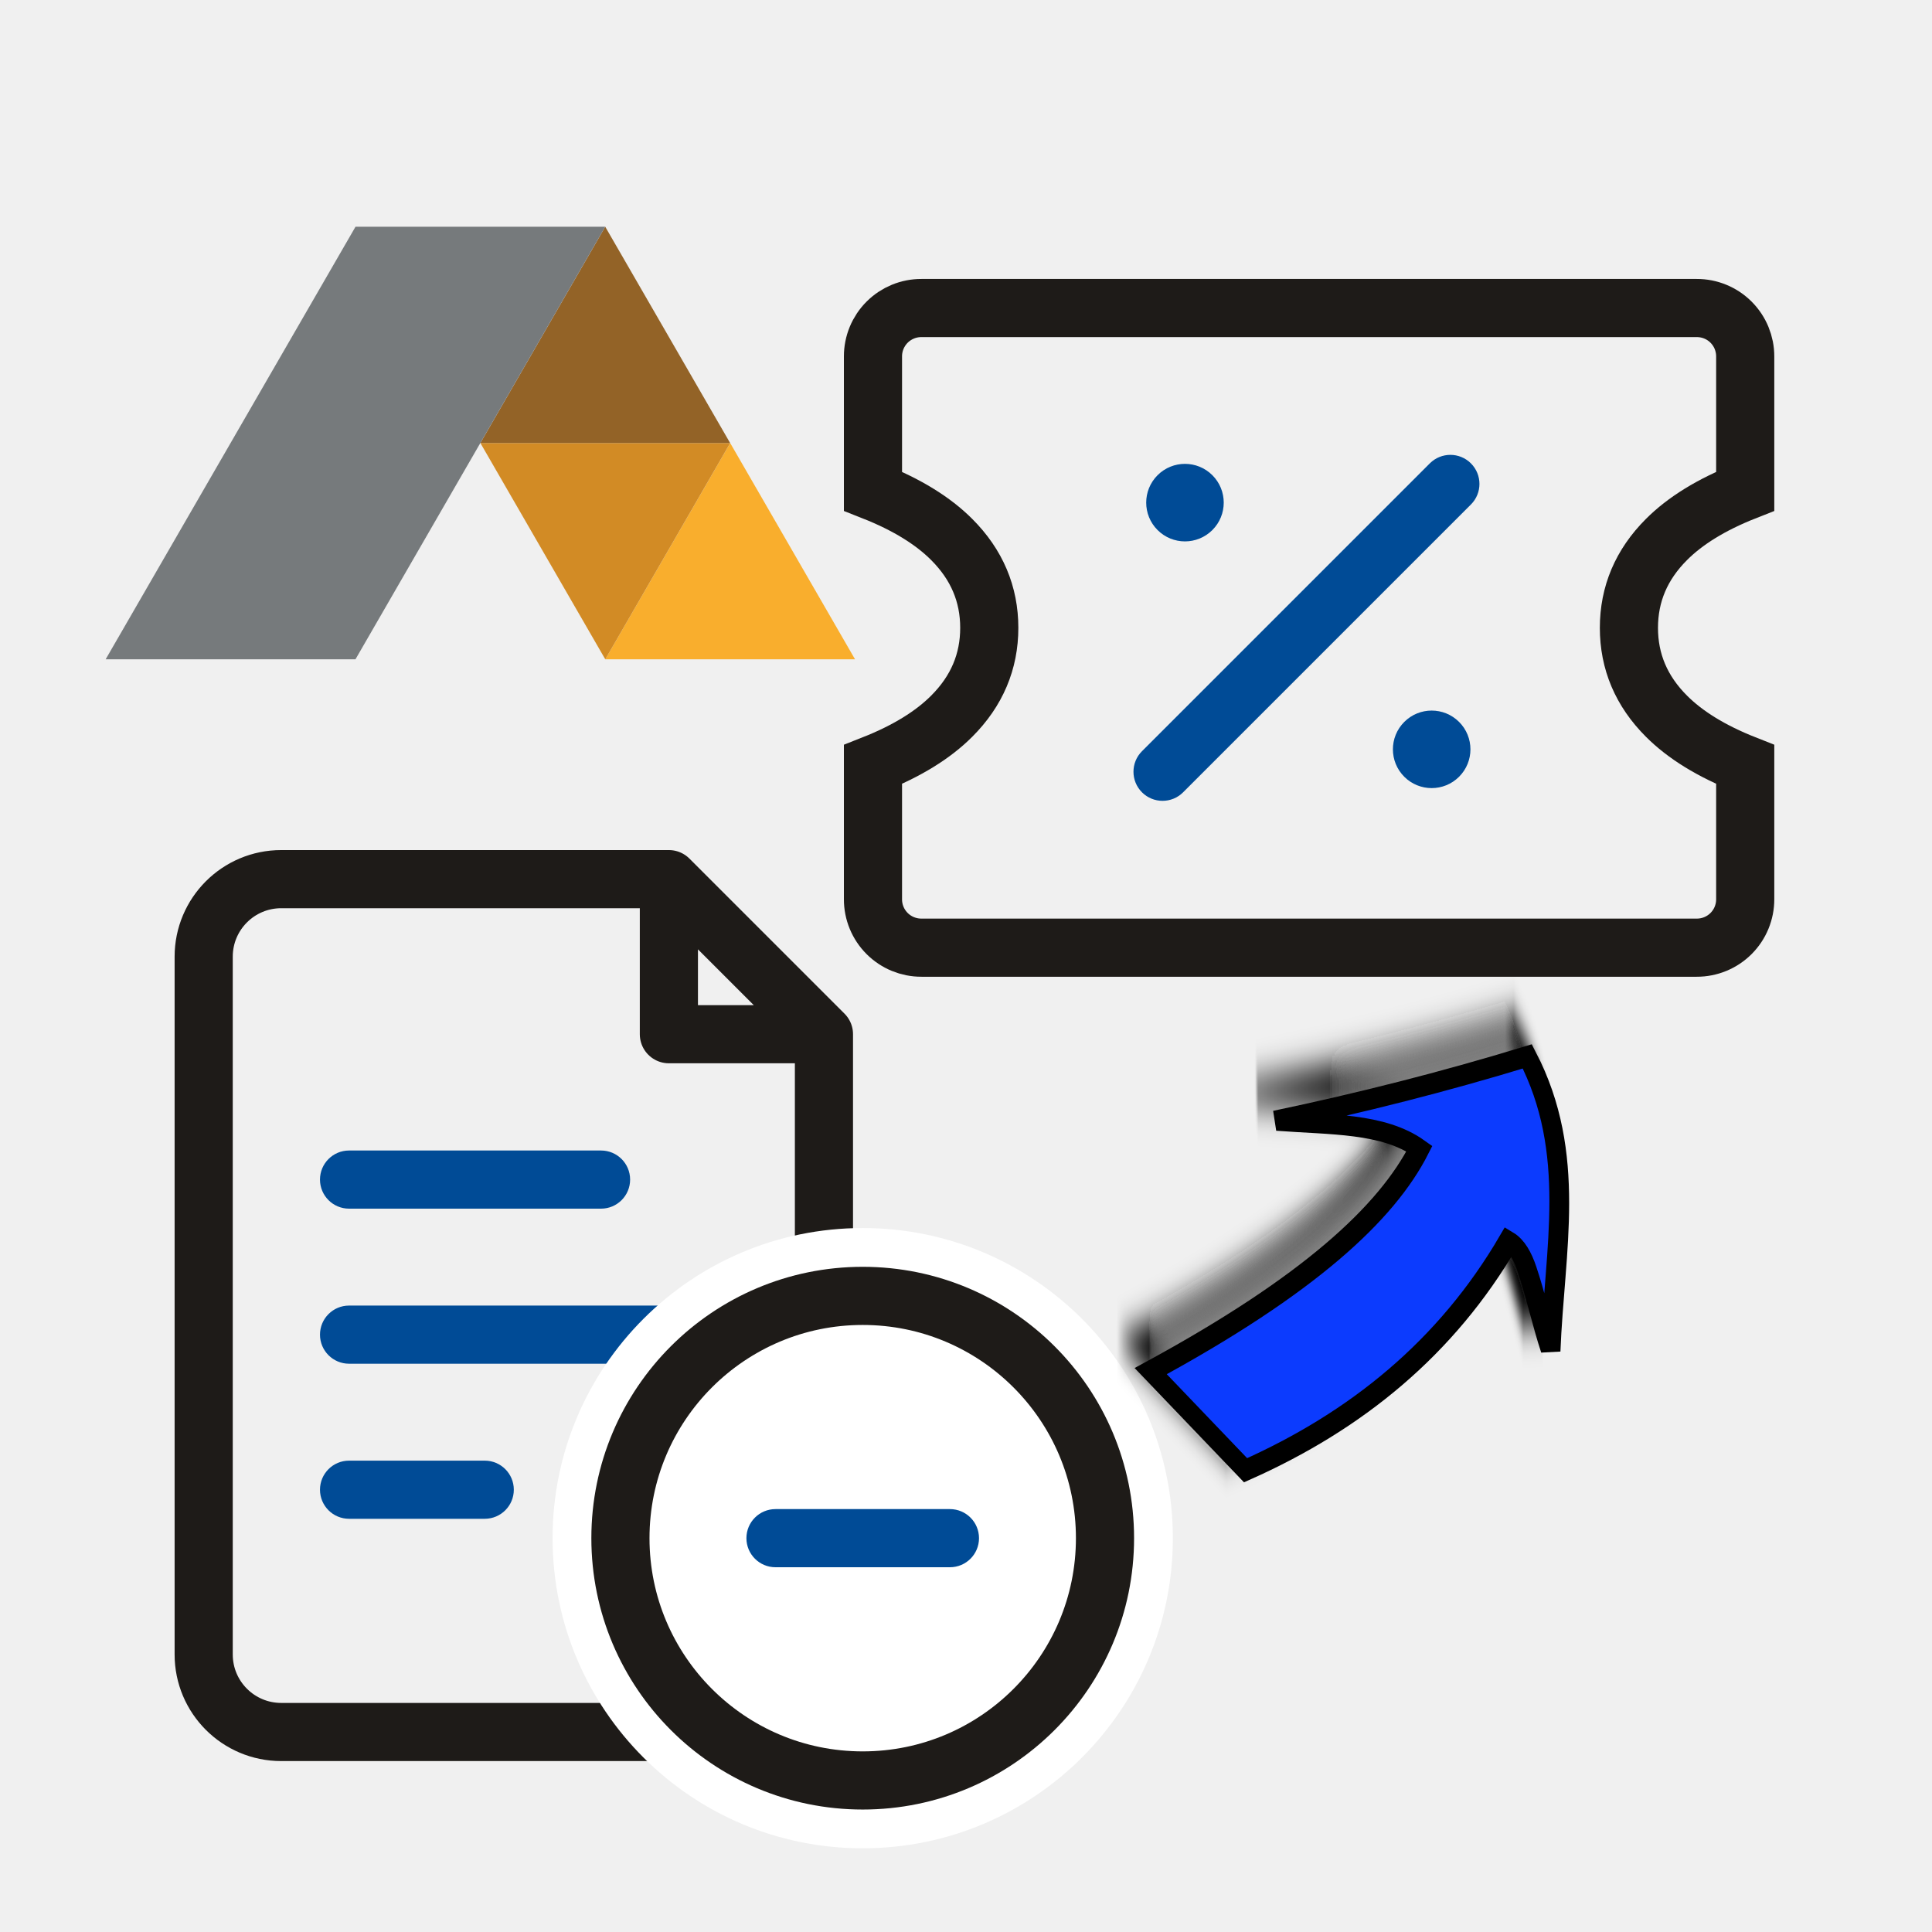
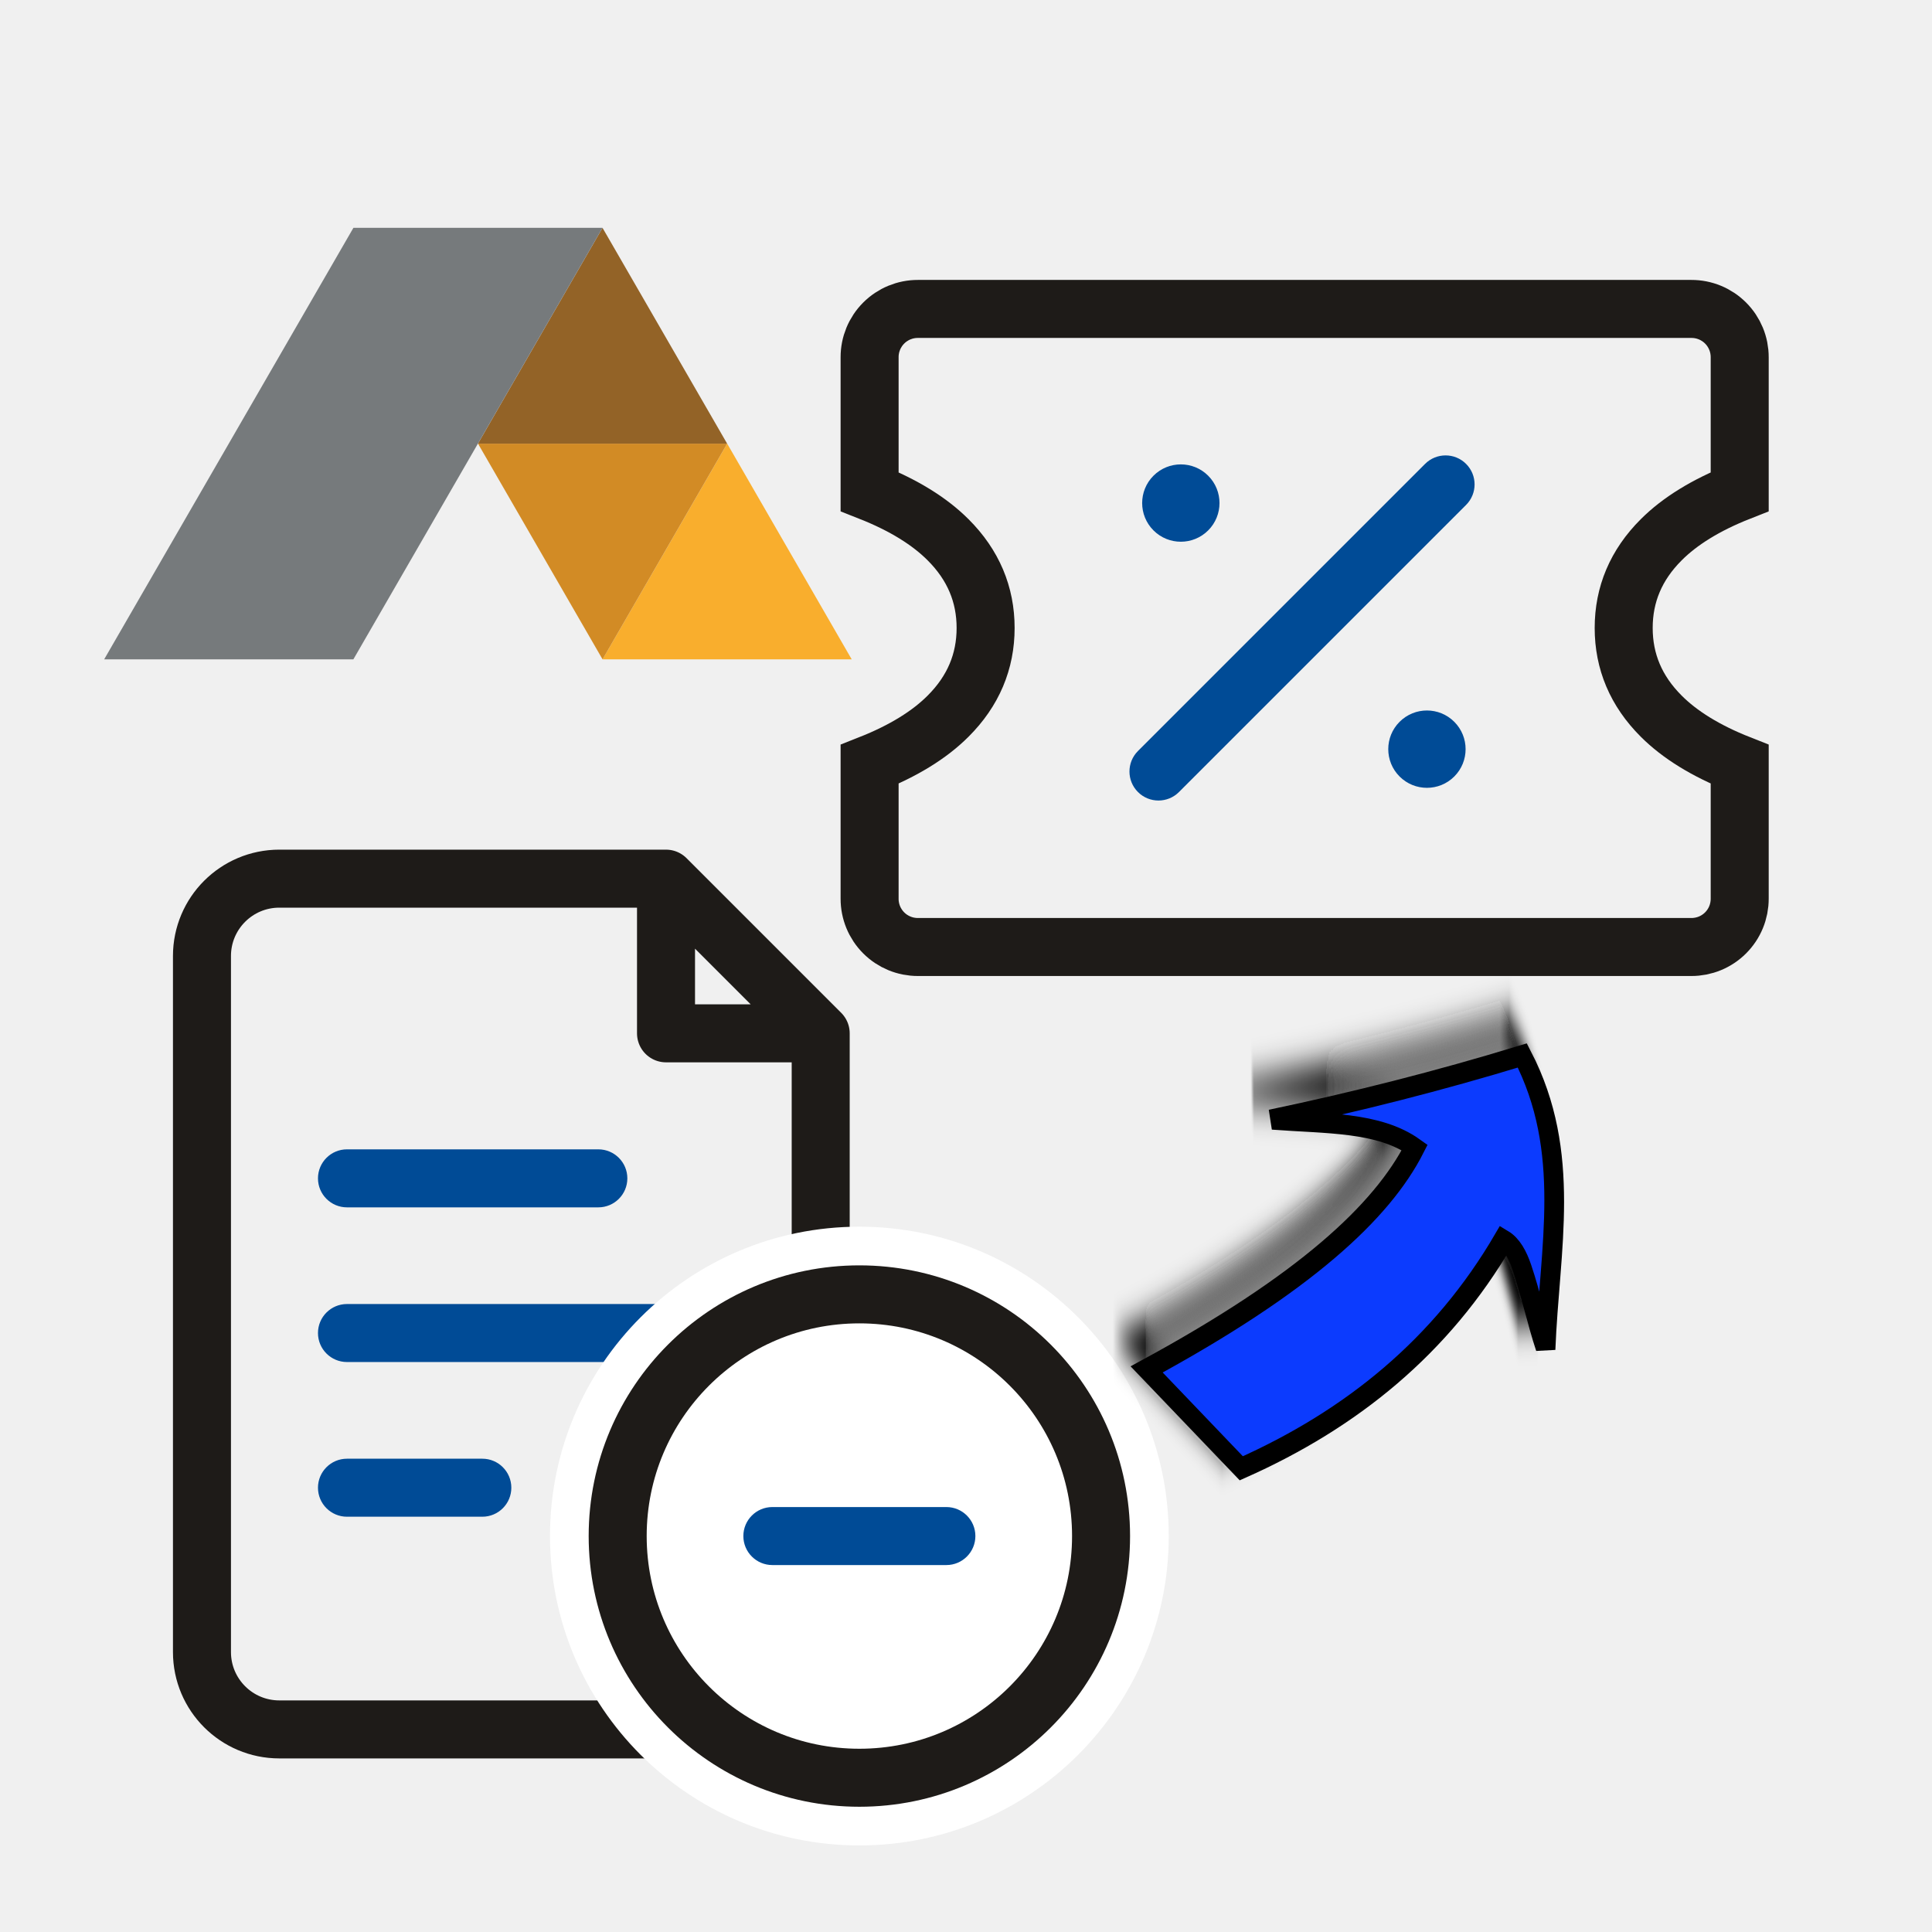
- <svg xmlns="http://www.w3.org/2000/svg" height="48" width="48" version="1.1" viewBox="0 0 12.7 12.7" id="svg16">
+ <svg xmlns="http://www.w3.org/2000/svg" height="500" width="500" version="1.1" viewBox="0 0 132.292 132.292" id="svg16">
  <defs id="defs20">
    <filter id="filter3232" x="-0.08" y="-0.112" width="1.162" height="1.229">
      <feGaussianBlur id="feGaussianBlur3234" stdDeviation="4.328" />
    </filter>
  </defs>
-   <g transform="matrix(0.3932155,0,0,0.3932155,0.6678529,-111.3933)" id="g14">
-     <g style="image-rendering:optimizeQuality;shape-rendering:geometricPrecision" clip-rule="evenodd" transform="matrix(0.015609,0,0,-0.015609,-18.251,294.31)" id="g12">
-       <path d="M 1708.7,0 1842.5,231.62 1976.2,0 Z" fill="#f9ae2d" id="path4" />
-       <path d="m 1708.7,0 -133.75,231.62 h 267.53 z" fill="#d28b25" id="path6" />
-       <path d="M 1574.9,231.62 1708.65,463.3 1842.43,231.62 Z" fill="#936327" id="path8" />
-       <path d="M 1708.7,463.3 H 1441.2 L 1173.6,0 h 267.56 l 267.47,463.3" fill="#767a7c" id="path10" />
+   <g id="g160" transform="matrix(10.39109,0,0,10.39109,-0.08382371,0.1138771)">
+     <g transform="matrix(0.3932155,0,0,0.3932155,0.6678529,-111.3933)" id="g14">
+       <g style="image-rendering:optimizeQuality;shape-rendering:geometricPrecision" clip-rule="evenodd" transform="matrix(0.015609,0,0,-0.015609,-18.251,294.31)" id="g12">
+         <path d="M 1708.7,0 1842.5,231.62 1976.2,0 Z" fill="#f9ae2d" id="path4" />
+         <path d="m 1708.7,0 -133.75,231.62 h 267.53 z" fill="#d28b25" id="path6" />
+         <path d="M 1574.9,231.62 1708.65,463.3 1842.43,231.62 Z" fill="#936327" id="path8" />
+         <path d="M 1708.7,463.3 H 1441.2 L 1173.6,0 h 267.56 l 267.47,463.3" fill="#767a7c" id="path10" />
+       </g>
+     </g>
+     <g id="Page-1" stroke="none" stroke-width="1" fill="none" fill-rule="evenodd" transform="matrix(0.2548295,0,0,0.2548295,4.528056,0.04988519)">
+       <g id="Icon/Light/Agenda/Pricelist">
+         <path id="Rectangle" d="M 0,0 H 32 V 32 H 0 Z" />
+         <path d="M 26,7.75 H 6 A 1.246,1.246 0 0 0 4.75,9 v 3.475 c 0.88,0.347 1.553,0.767 2.03,1.245 0.652,0.651 0.97,1.413 0.97,2.28 0,0.867 -0.318,1.629 -0.97,2.28 -0.477,0.478 -1.15,0.898 -2.03,1.245 V 23 A 1.246,1.246 0 0 0 6,24.25 H 26 A 1.246,1.246 0 0 0 27.25,23 V 19.525 C 26.37,19.178 25.697,18.758 25.22,18.28 24.568,17.629 24.25,16.867 24.25,16 c 0,-0.867 0.318,-1.629 0.97,-2.28 0.477,-0.478 1.15,-0.898 2.03,-1.245 V 9 A 1.246,1.246 0 0 0 26,7.75 Z" id="svg380-Rectangle" stroke="#1e1b18" stroke-width="1.5" />
+         <path d="m 16,19.5 a 1,1 0 1 1 0,2 1,1 0 0 1 0,-2 z m 5.182,-4.25 a 0.75,0.75 0 0 1 0,1.5 h -10.5 a 0.75,0.75 0 1 1 0,-1.5 z M 16,10.5 a 1,1 0 1 1 0,2 1,1 0 0 1 0,-2 z" id="Combined-Shape" fill="#004b96" transform="rotate(-45,15.932,16)" />
+       </g>
+     </g>
+     <g id="Page-1-3" stroke="none" stroke-width="1" fill="none" fill-rule="evenodd" transform="matrix(0.2548295,0,0,0.2548295,0.06479898,4.504918)">
+       <g id="Icon/Light/Agenda/Puchase">
+         <path id="Rectangle-6" d="M 0,0 H 32 V 32 H 0 Z" />
+         <path d="m 7,5 h 10 l 4,4 v 16 a 2,2 0 0 1 -2,2 H 7 A 2,2 0 0 1 5,25 V 7 A 2,2 0 0 1 7,5 Z m 10,0 v 4 h 4" id="Combined-Shape-7" stroke="#1e1b18" stroke-width="1.5" stroke-linejoin="round" />
+         <rect id="svg382-Rectangle" fill="#004b96" x="8" y="12" width="8" height="1.5" rx="0.75" />
+         <rect id="svg383-Rectangle" fill="#004b96" x="8" y="16" width="10" height="1.5" rx="0.75" />
+         <rect id="svg384-Rectangle" fill="#004b96" x="8" y="20" width="5" height="1.5" rx="0.75" />
+         <circle id="Oval" fill="#ffffff" cx="22" cy="22" r="8" />
+         <circle id="svg385-Oval" stroke="#1e1b18" stroke-width="1.5" cx="22" cy="22" r="6.25" />
+         <rect id="svg386-Rectangle" fill="#004b96" x="19" y="21.25" width="6" height="1.5" rx="0.75" />
+       </g>
+     </g>
+     <g id="g3236" transform="matrix(0.0141124,-0.01168672,-0.01287929,-0.0155525,7.92085,20.47856)">
+       <path id="path2388" style="fill:#8e8e8e;fill-rule:evenodd;stroke:#000000;stroke-width:6.8;filter:url(#filter3232)" d="m 385.54,459.3 c 63.33,-11.33 101.34,-9.38 125.15,0 -4.08,14 -19.27,24.52 -33.23,36.77 27.4,-13.11 55.19,-25.08 84.15,-36.07 -8.34,-34.82 -36.77,-54.13 -60.81,-78.48 3.52,8.18 8.64,17.16 12.08,25.32 1.73,4.09 2.49,7.79 1.35,10.74 -41.72,-13.9 -83.44,-13.43 -125.16,-2.83 z" />
+       <path id="path3194" style="fill:#0c3bfe;fill-rule:evenodd;stroke:#000000;stroke-width:6.8" d="m 384.11,448.58 c 63.34,-11.32 101.34,-9.38 125.16,0 -4.09,14.01 -19.27,24.53 -33.24,36.77 27.4,-13.1 55.19,-25.08 84.15,-36.06 -8.34,-34.83 -36.77,-54.14 -60.81,-78.49 3.52,8.19 8.65,17.16 12.08,25.32 1.73,4.09 2.49,7.8 1.35,10.74 -41.72,-13.89 -83.44,-13.43 -125.16,-2.83 z" />
    </g>
  </g>
-   <g id="Page-1" stroke="none" stroke-width="1" fill="none" fill-rule="evenodd" transform="matrix(0.2548295,0,0,0.2548295,4.528056,0.04988519)">
-     <g id="Icon/Light/Agenda/Pricelist">
-       <path id="Rectangle" d="M 0,0 H 32 V 32 H 0 Z" />
-       <path d="M 26,7.75 H 6 A 1.246,1.246 0 0 0 4.75,9 v 3.475 c 0.88,0.347 1.553,0.767 2.03,1.245 0.652,0.651 0.97,1.413 0.97,2.28 0,0.867 -0.318,1.629 -0.97,2.28 -0.477,0.478 -1.15,0.898 -2.03,1.245 V 23 A 1.246,1.246 0 0 0 6,24.25 H 26 A 1.246,1.246 0 0 0 27.25,23 V 19.525 C 26.37,19.178 25.697,18.758 25.22,18.28 24.568,17.629 24.25,16.867 24.25,16 c 0,-0.867 0.318,-1.629 0.97,-2.28 0.477,-0.478 1.15,-0.898 2.03,-1.245 V 9 A 1.246,1.246 0 0 0 26,7.75 Z" id="svg380-Rectangle" stroke="#1e1b18" stroke-width="1.5" />
-       <path d="m 16,19.5 a 1,1 0 1 1 0,2 1,1 0 0 1 0,-2 z m 5.182,-4.25 a 0.75,0.75 0 0 1 0,1.5 h -10.5 a 0.75,0.75 0 1 1 0,-1.5 z M 16,10.5 a 1,1 0 1 1 0,2 1,1 0 0 1 0,-2 z" id="Combined-Shape" fill="#004b96" transform="rotate(-45,15.932,16)" />
-     </g>
-   </g>
-   <g id="Page-1-3" stroke="none" stroke-width="1" fill="none" fill-rule="evenodd" transform="matrix(0.2548295,0,0,0.2548295,0.06479898,4.504918)">
-     <g id="Icon/Light/Agenda/Puchase">
-       <path id="Rectangle-6" d="M 0,0 H 32 V 32 H 0 Z" />
-       <path d="m 7,5 h 10 l 4,4 v 16 a 2,2 0 0 1 -2,2 H 7 A 2,2 0 0 1 5,25 V 7 A 2,2 0 0 1 7,5 Z m 10,0 v 4 h 4" id="Combined-Shape-7" stroke="#1e1b18" stroke-width="1.5" stroke-linejoin="round" />
-       <rect id="svg382-Rectangle" fill="#004b96" x="8" y="12" width="8" height="1.5" rx="0.75" />
-       <rect id="svg383-Rectangle" fill="#004b96" x="8" y="16" width="10" height="1.5" rx="0.75" />
-       <rect id="svg384-Rectangle" fill="#004b96" x="8" y="20" width="5" height="1.5" rx="0.75" />
-       <circle id="Oval" fill="#ffffff" cx="22" cy="22" r="8" />
-       <circle id="svg385-Oval" stroke="#1e1b18" stroke-width="1.5" cx="22" cy="22" r="6.25" />
-       <rect id="svg386-Rectangle" fill="#004b96" x="19" y="21.25" width="6" height="1.5" rx="0.75" />
-     </g>
-   </g>
-   <g id="g3236" transform="matrix(0.0141124,-0.01168672,-0.01287929,-0.0155525,7.92085,20.47856)">
-     <path id="path2388" style="fill:#8e8e8e;fill-rule:evenodd;stroke:#000000;stroke-width:6.8;filter:url(#filter3232)" d="m 385.54,459.3 c 63.33,-11.33 101.34,-9.38 125.15,0 -4.08,14 -19.27,24.52 -33.23,36.77 27.4,-13.11 55.19,-25.08 84.15,-36.07 -8.34,-34.82 -36.77,-54.13 -60.81,-78.48 3.52,8.18 8.64,17.16 12.08,25.32 1.73,4.09 2.49,7.79 1.35,10.74 -41.72,-13.9 -83.44,-13.43 -125.16,-2.83 z" />
-     <path id="path3194" style="fill:#0c3bfe;fill-rule:evenodd;stroke:#000000;stroke-width:6.8" d="m 384.11,448.58 c 63.34,-11.32 101.34,-9.38 125.16,0 -4.09,14.01 -19.27,24.53 -33.24,36.77 27.4,-13.1 55.19,-25.08 84.15,-36.06 -8.34,-34.83 -36.77,-54.14 -60.81,-78.49 3.52,8.19 8.65,17.16 12.08,25.32 1.73,4.09 2.49,7.8 1.35,10.74 -41.72,-13.89 -83.44,-13.43 -125.16,-2.83 z" />
-   </g>
</svg>
